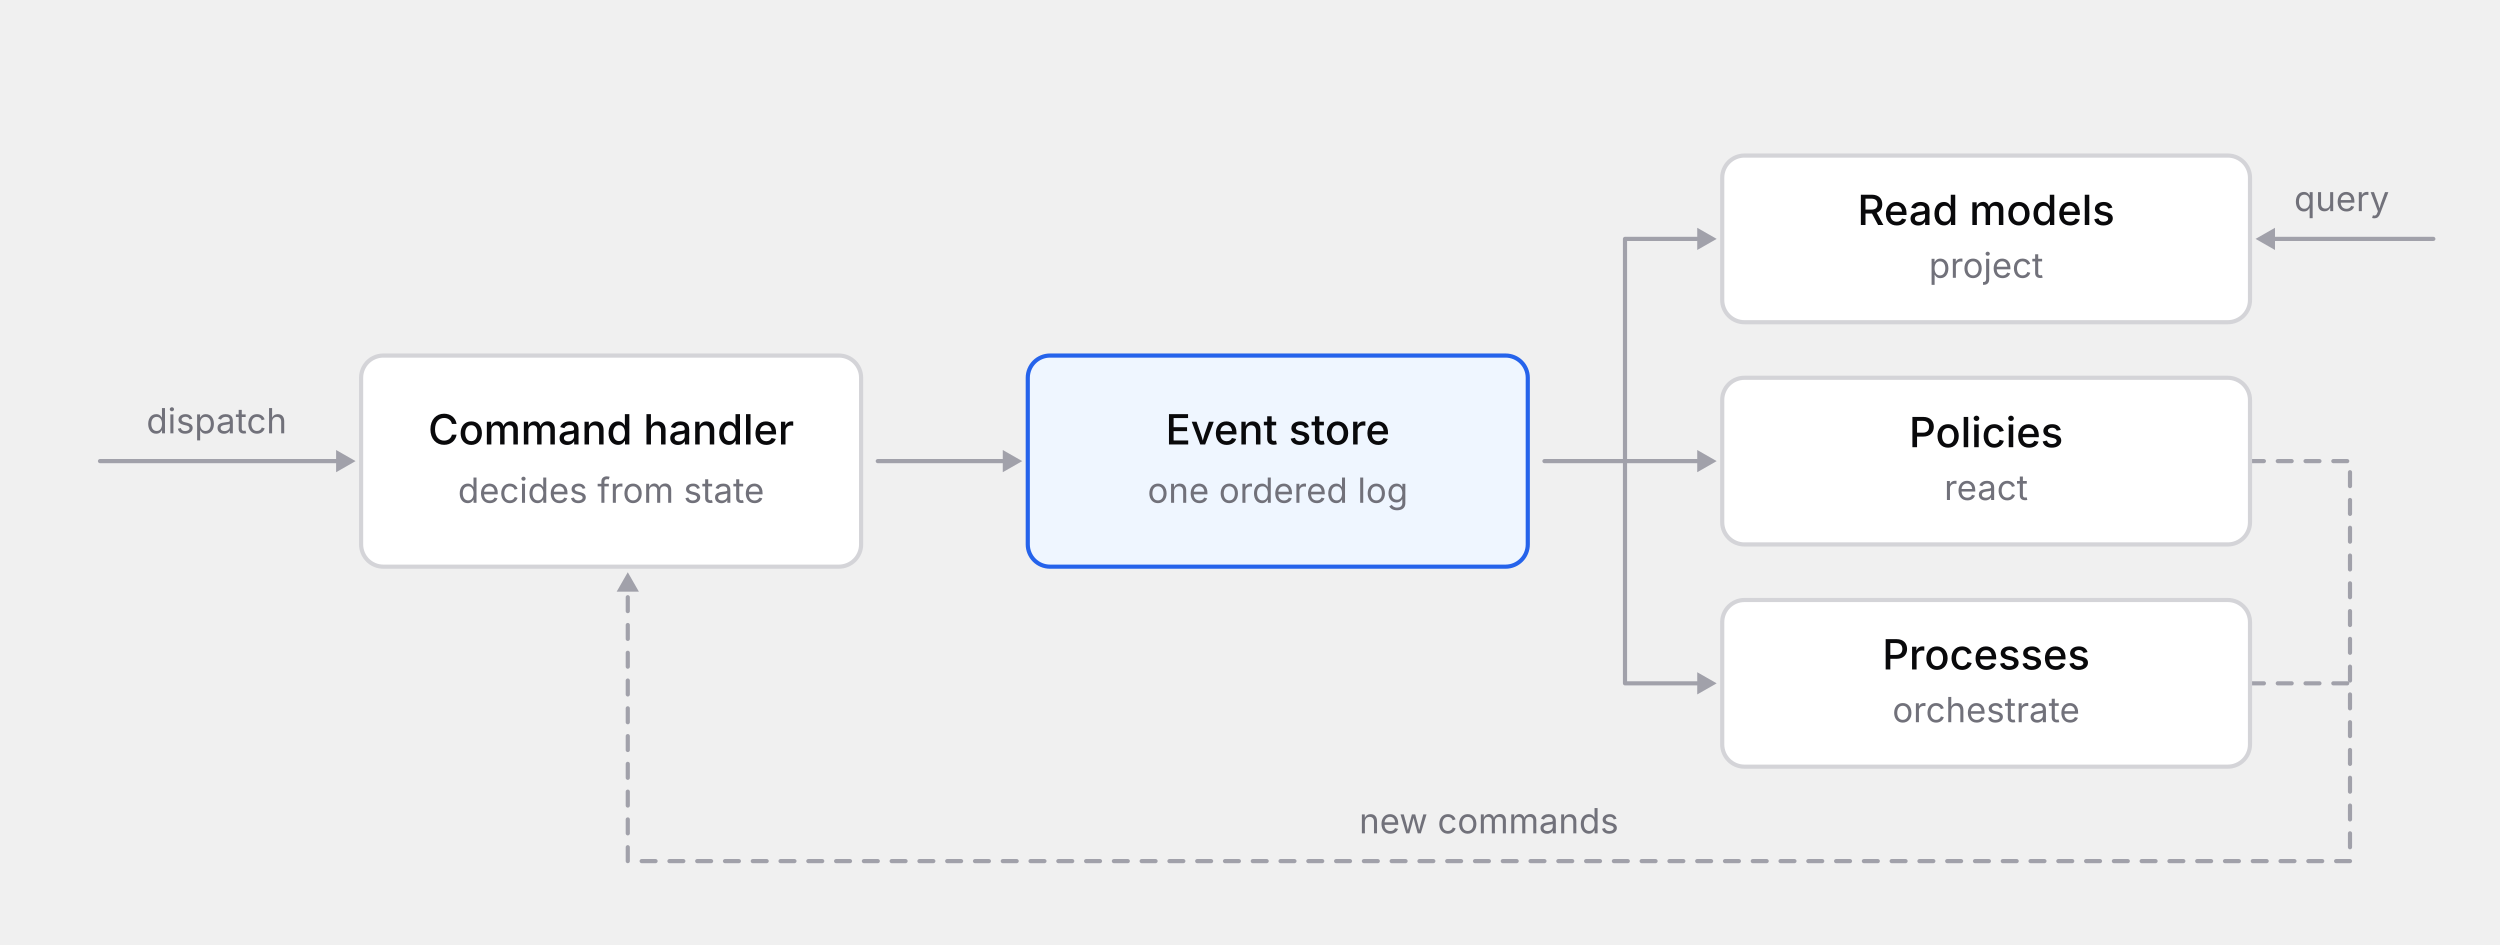
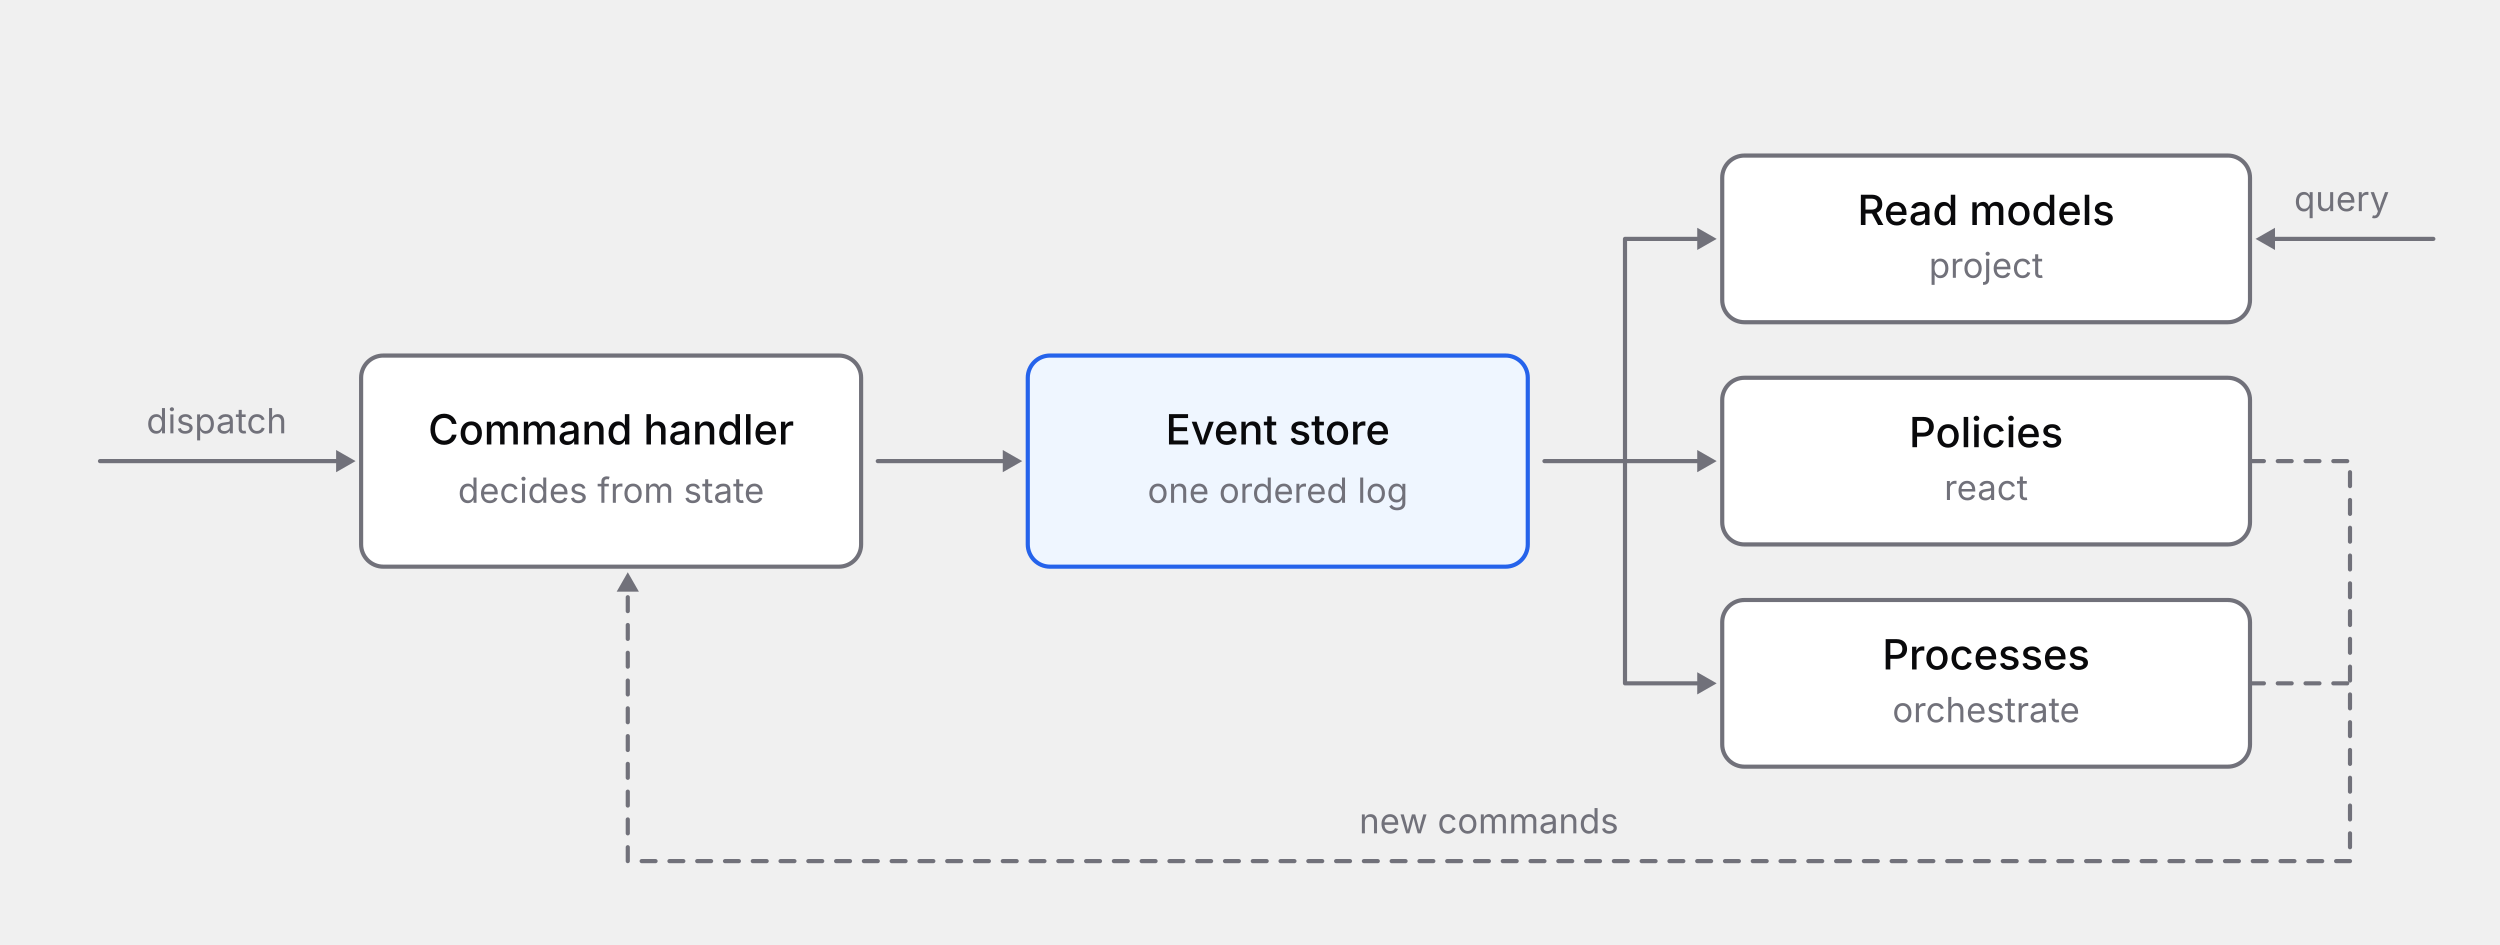
- <svg xmlns="http://www.w3.org/2000/svg" width="900" height="340" viewBox="0 0 900 340" role="img" aria-label="A command is handled by an aggregate, the events it returns are appended to the event store as one ordered log, and read models, policies and processes subscribe to that log">
+ <svg xmlns="http://www.w3.org/2000/svg" width="900" height="340" viewBox="0 0 900 340" role="img" aria-label="A command handler decides from state and returns events, the events are appended to the event store as one ordered log, and read models, policies and processes subscribe to that log">
  <g font-family="Inter, system-ui, -apple-system, 'Segoe UI', sans-serif">
-     <g stroke="#a1a1aa" stroke-width="1.5" fill="none" stroke-linecap="round" stroke-linejoin="round">
+     <g stroke="#71717a" stroke-width="1.5" fill="none" stroke-linecap="round" stroke-linejoin="round">
      <path d="M36 166 H121" />
      <path d="M316 166 H361" />
      <path d="M556 166 H585" />
      <path d="M585 166 V86 H611" />
      <path d="M585 166 H611" />
      <path d="M585 166 V246 H611" />
      <path d="M876 86 H819" />
    </g>
-     <g stroke="#a1a1aa" stroke-width="1.5" fill="none" stroke-linecap="round" stroke-linejoin="round" stroke-dasharray="5 5">
+     <g stroke="#71717a" stroke-width="1.5" fill="none" stroke-linecap="round" stroke-linejoin="round" stroke-dasharray="5 5">
      <path d="M810 166 H846 V310 H226 V213" />
      <path d="M810 246 H846" />
    </g>
-     <g fill="#a1a1aa">
+     <g fill="#71717a">
      <path d="M128 166 L121 162 L121 170 Z" />
      <path d="M368 166 L361 162 L361 170 Z" />
      <path d="M618 86 L611 82 L611 90 Z" />
      <path d="M618 166 L611 162 L611 170 Z" />
      <path d="M618 246 L611 242 L611 250 Z" />
      <path d="M812 86 L819 82 L819 90 Z" />
      <path d="M226 206 L222 213 L230 213 Z" />
    </g>
    <g fill="#71717a" font-size="12.5" text-anchor="middle">
      <text x="78" y="156">dispatch</text>
      <text x="843" y="76">query</text>
      <text x="536" y="300">new commands</text>
    </g>
-     <g stroke="#d4d4d8" fill="#ffffff" stroke-width="1.5">
+     <g stroke="#71717a" fill="#ffffff" stroke-width="1.5">
      <rect x="130" y="128" width="180" height="76" rx="8" />
      <rect x="620" y="56" width="190" height="60" rx="8" />
      <rect x="620" y="136" width="190" height="60" rx="8" />
      <rect x="620" y="216" width="190" height="60" rx="8" />
    </g>
    <rect x="370" y="128" width="180" height="76" rx="8" stroke="#2563eb" fill="#eff6ff" stroke-width="1.5" />
    <g text-anchor="middle">
      <g fill="#09090b" font-size="15" font-weight="500">
        <text x="220" y="160">Command handler</text>
        <text x="460" y="160">Event store</text>
        <text x="715" y="81">Read models</text>
        <text x="715" y="161">Policies</text>
        <text x="715" y="241">Processes</text>
      </g>
      <g fill="#71717a" font-size="12.5">
        <text x="220" y="181">decides from state</text>
        <text x="460" y="181">one ordered log</text>
        <text x="715" y="100">project</text>
        <text x="715" y="180">react</text>
        <text x="715" y="260">orchestrate</text>
      </g>
    </g>
  </g>
</svg>
